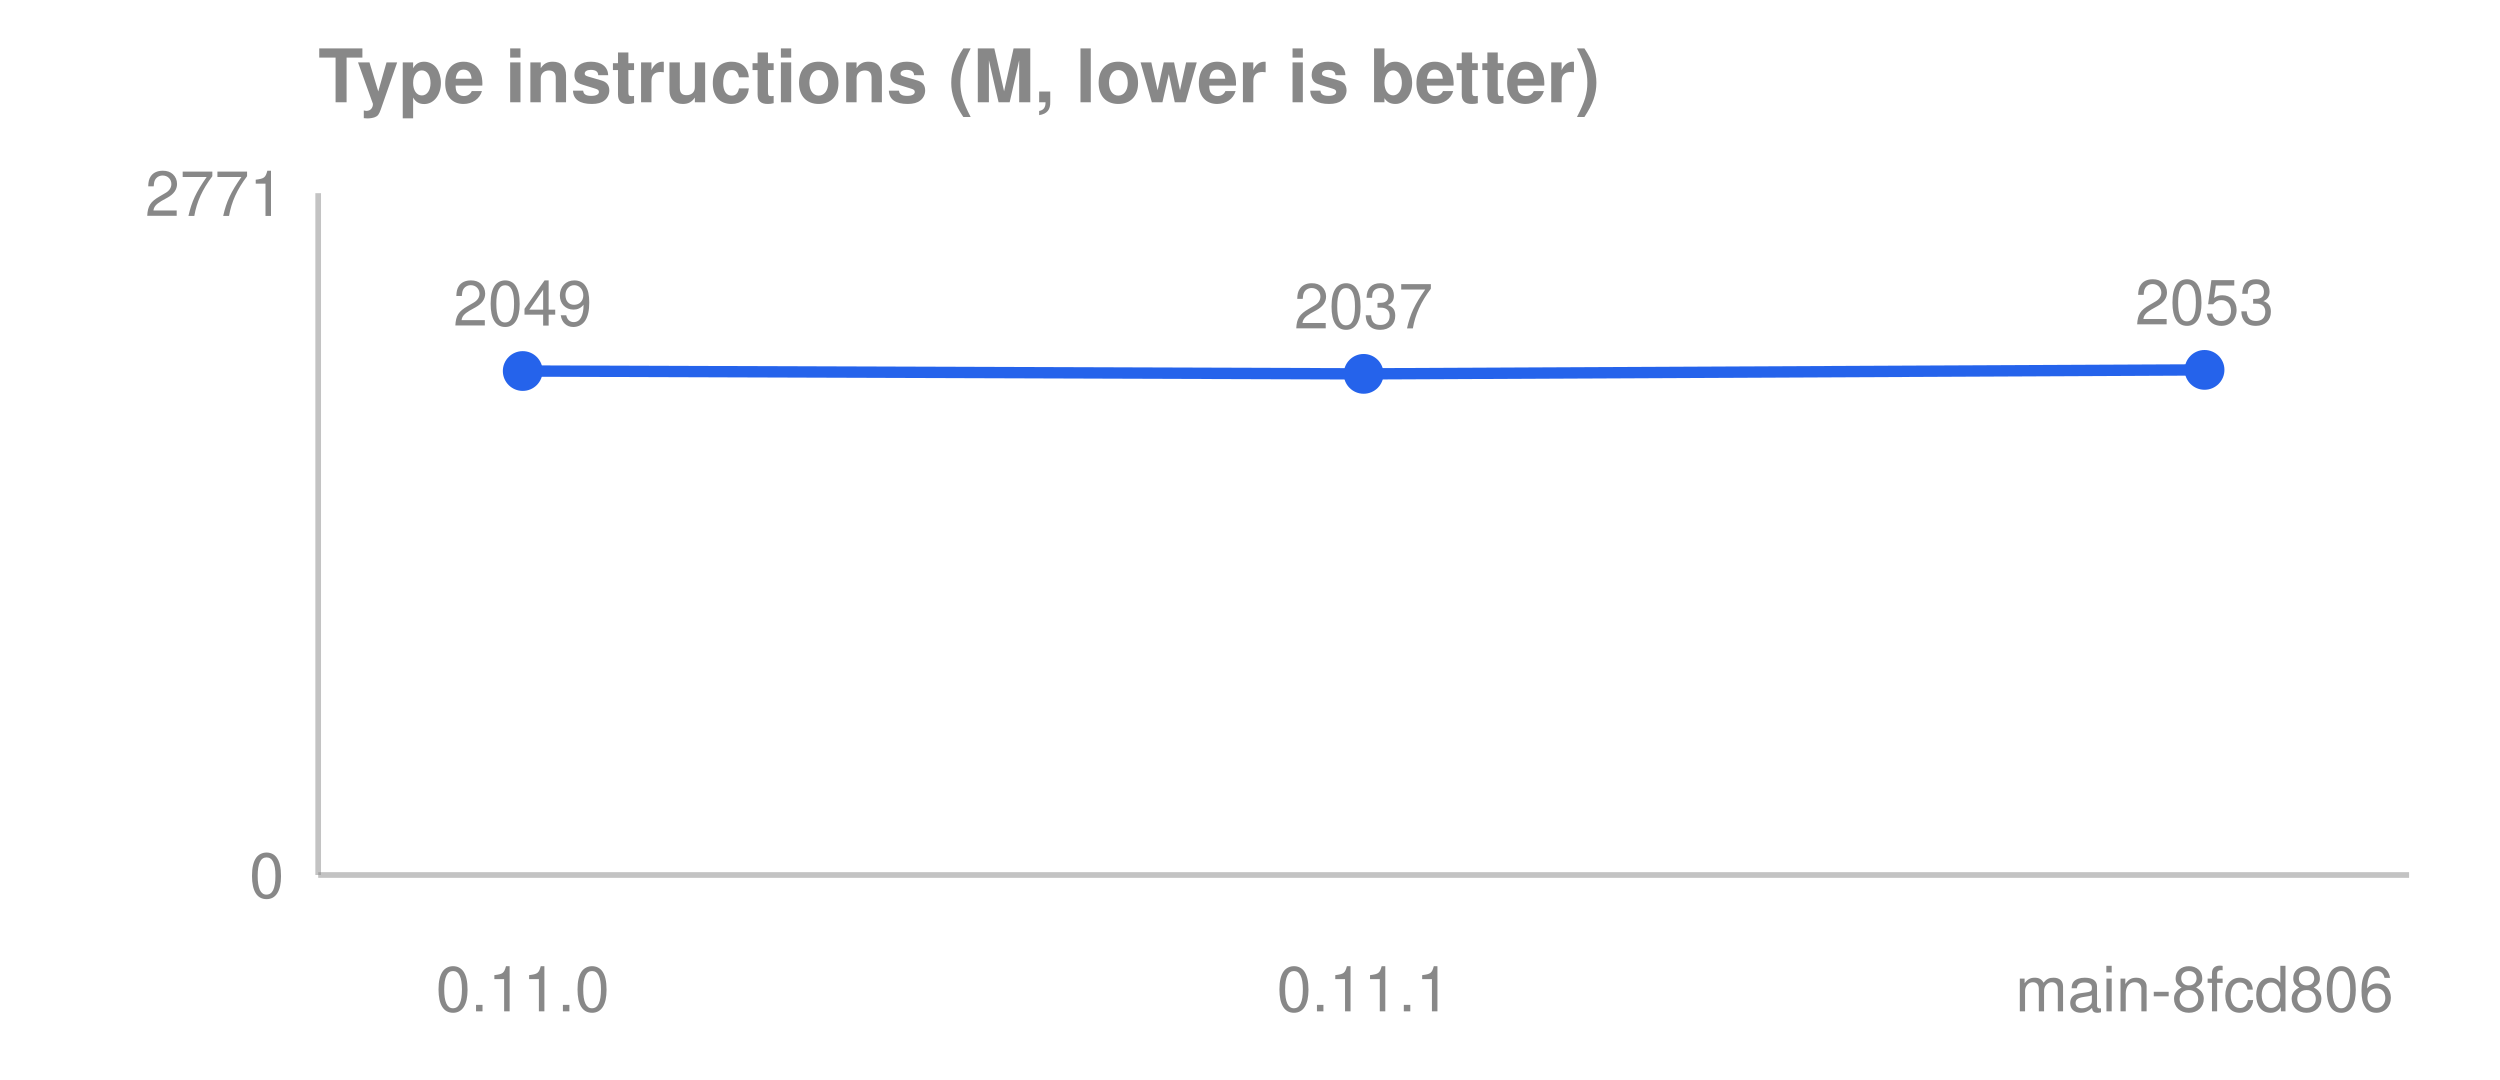
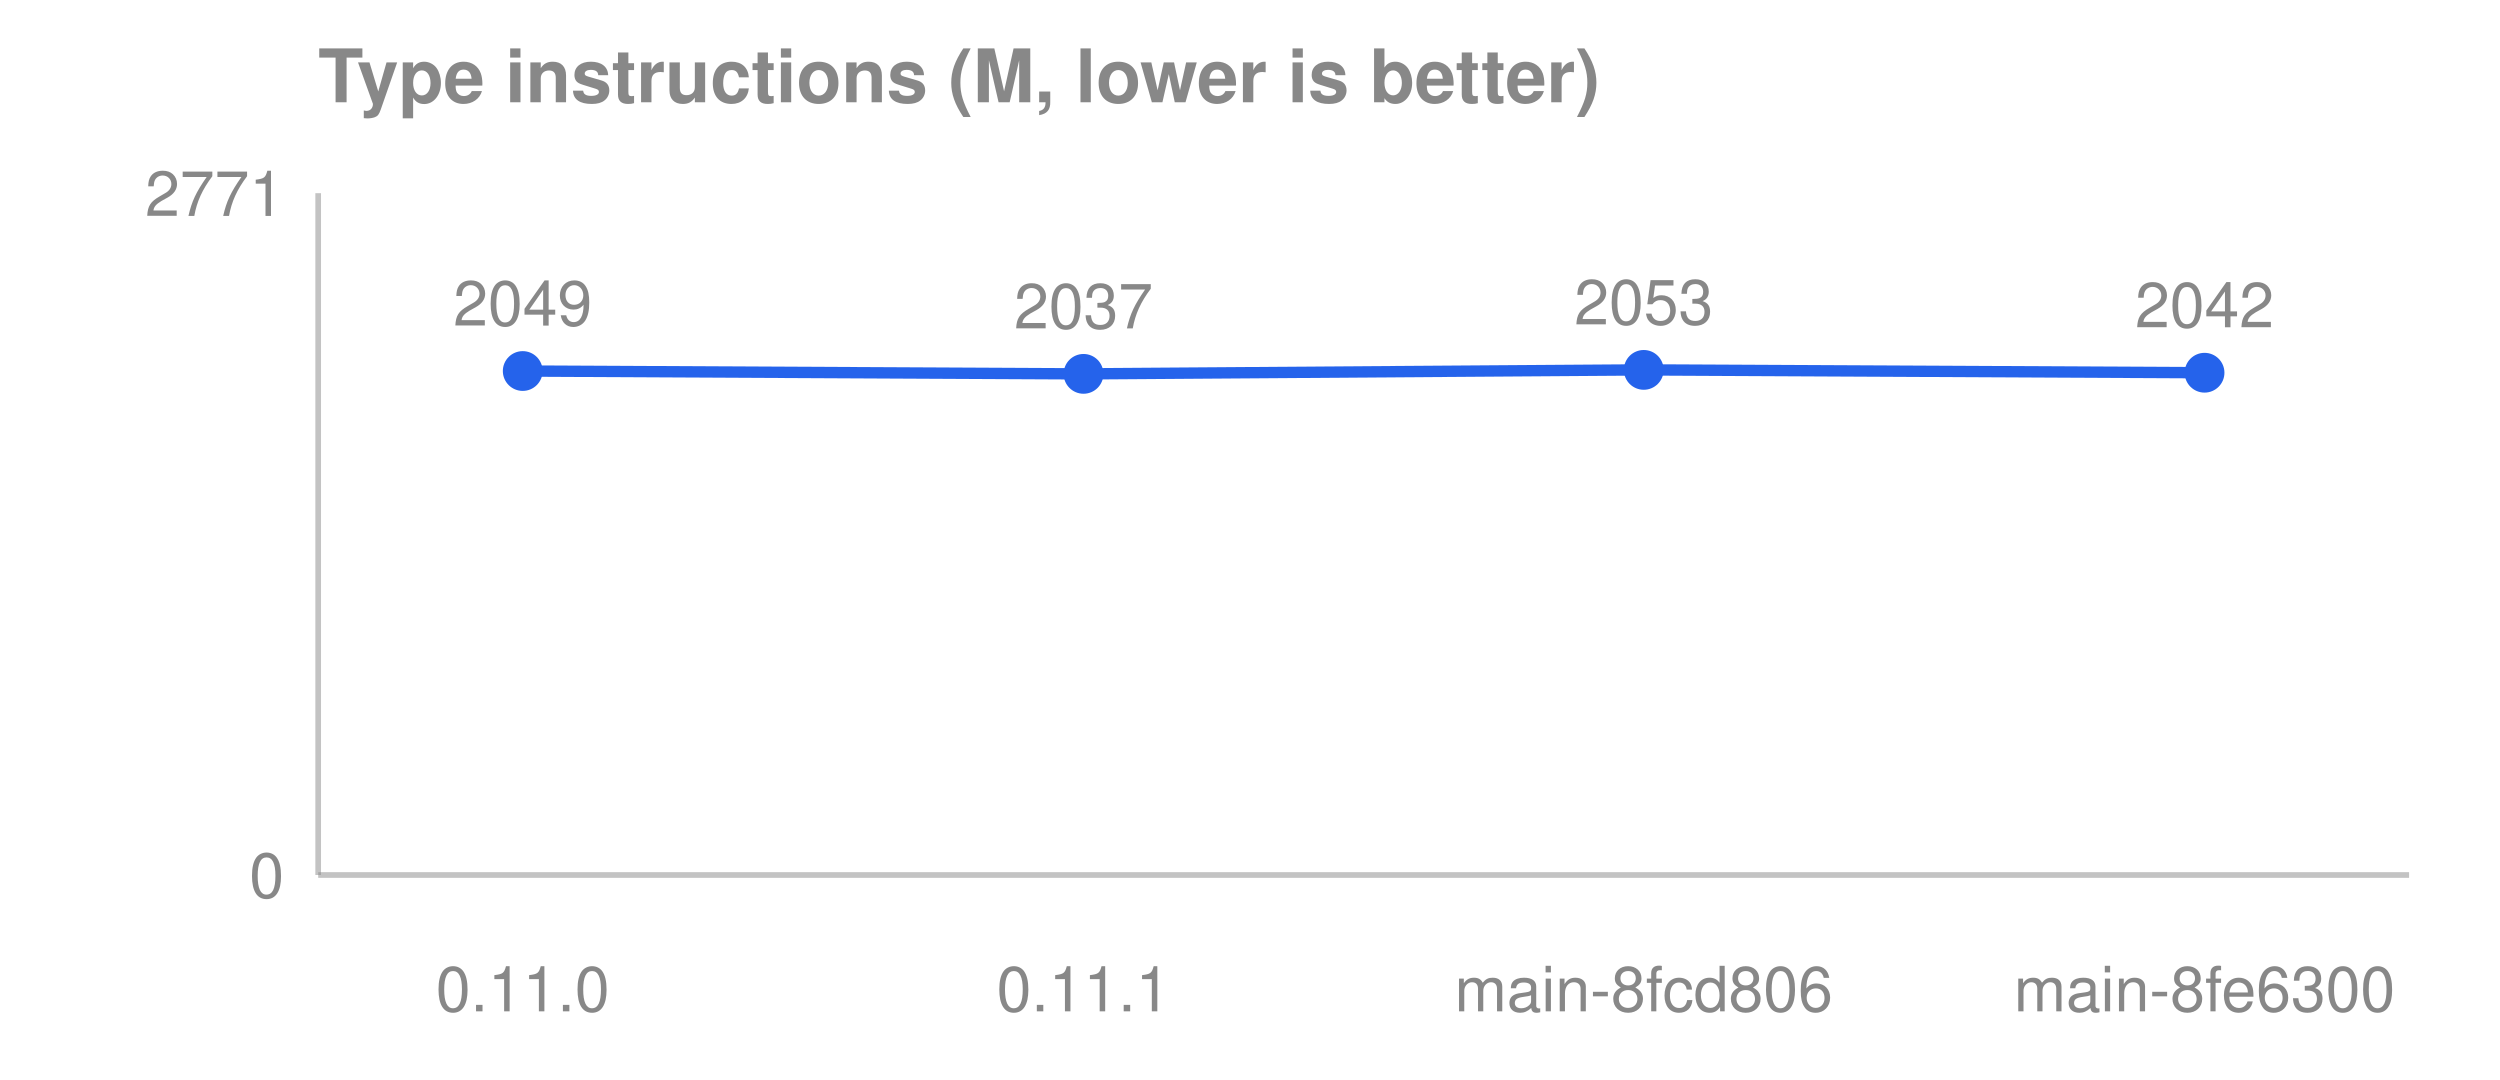
<svg xmlns="http://www.w3.org/2000/svg" width="440" height="190" viewBox="0 0 440 190" font-family="-apple-system, Helvetica, Arial, sans-serif" font-size="11">
  <text x="56" y="18" font-size="13" font-weight="600" fill="#888">Type instructions (M, lower is better)</text>
  <line x1="56" y1="154" x2="424" y2="154" stroke="#888" stroke-opacity="0.5" />
  <line x1="56" y1="34" x2="56" y2="154" stroke="#888" stroke-opacity="0.5" />
  <text x="50" y="158" text-anchor="end" fill="#888">0</text>
  <text x="50" y="38" text-anchor="end" fill="#888">2771</text>
-   <polyline points="92.0,65.3 240.0,65.8 388.0,65.1" fill="none" stroke="#2563eb" stroke-width="2" />
+   <polyline points="92.0,65.3 190.7,65.8 289.3,65.1 388.0,65.6" fill="none" stroke="#2563eb" stroke-width="2" />
  <text x="92.0" y="178" text-anchor="middle" fill="#888">0.11.0</text>
  <circle cx="92.0" cy="65.3" r="3.5" fill="#2563eb" />
  <text x="92.0" y="57.3" text-anchor="middle" fill="#888">2049</text>
-   <text x="240.0" y="178" text-anchor="middle" fill="#888">0.11.1</text>
-   <circle cx="240.0" cy="65.8" r="3.5" fill="#2563eb" />
-   <text x="240.0" y="57.8" text-anchor="middle" fill="#888">2037</text>
-   <text x="388.0" y="178" text-anchor="middle" fill="#888">main-8fcd806</text>
-   <circle cx="388.0" cy="65.1" r="3.5" fill="#2563eb" />
-   <text x="388.0" y="57.1" text-anchor="middle" fill="#888">2053</text>
+   <text x="190.7" y="178" text-anchor="middle" fill="#888">0.11.1</text>
+   <circle cx="190.7" cy="65.8" r="3.5" fill="#2563eb" />
+   <text x="190.7" y="57.8" text-anchor="middle" fill="#888">2037</text>
+   <text x="289.3" y="178" text-anchor="middle" fill="#888">main-8fcd806</text>
+   <circle cx="289.3" cy="65.1" r="3.5" fill="#2563eb" />
+   <text x="289.3" y="57.1" text-anchor="middle" fill="#888">2053</text>
+   <text x="388.0" y="178" text-anchor="middle" fill="#888">main-8fe6300</text>
+   <circle cx="388.0" cy="65.6" r="3.5" fill="#2563eb" />
+   <text x="388.0" y="57.6" text-anchor="middle" fill="#888">2042</text>
</svg>
